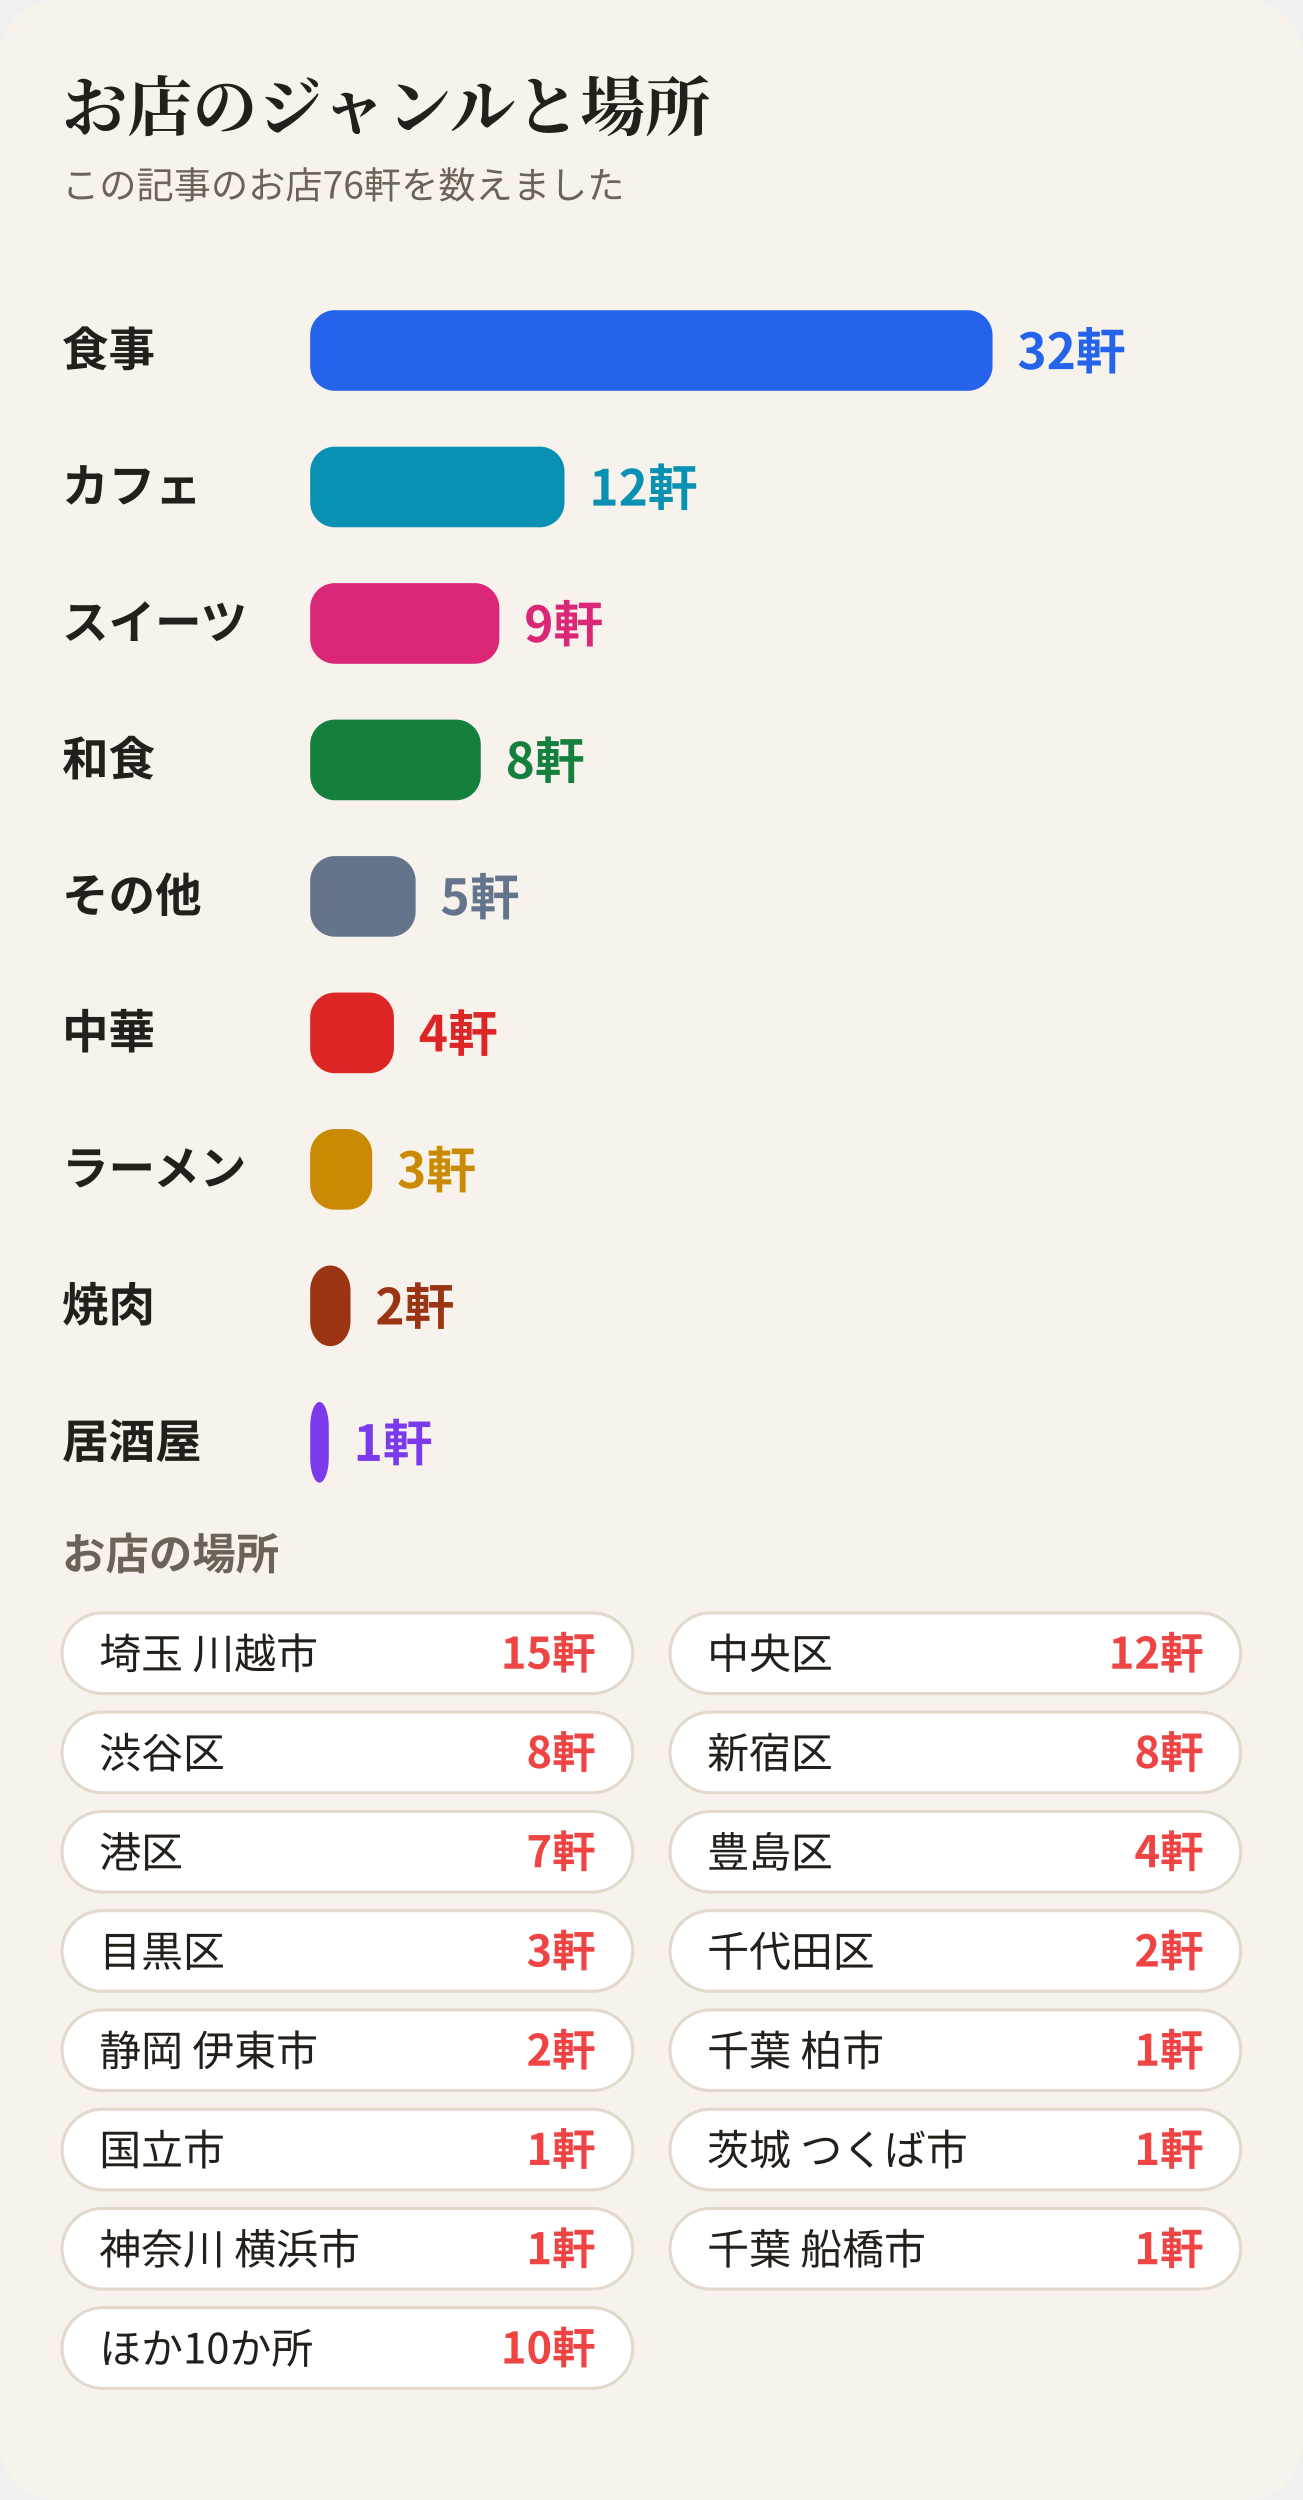
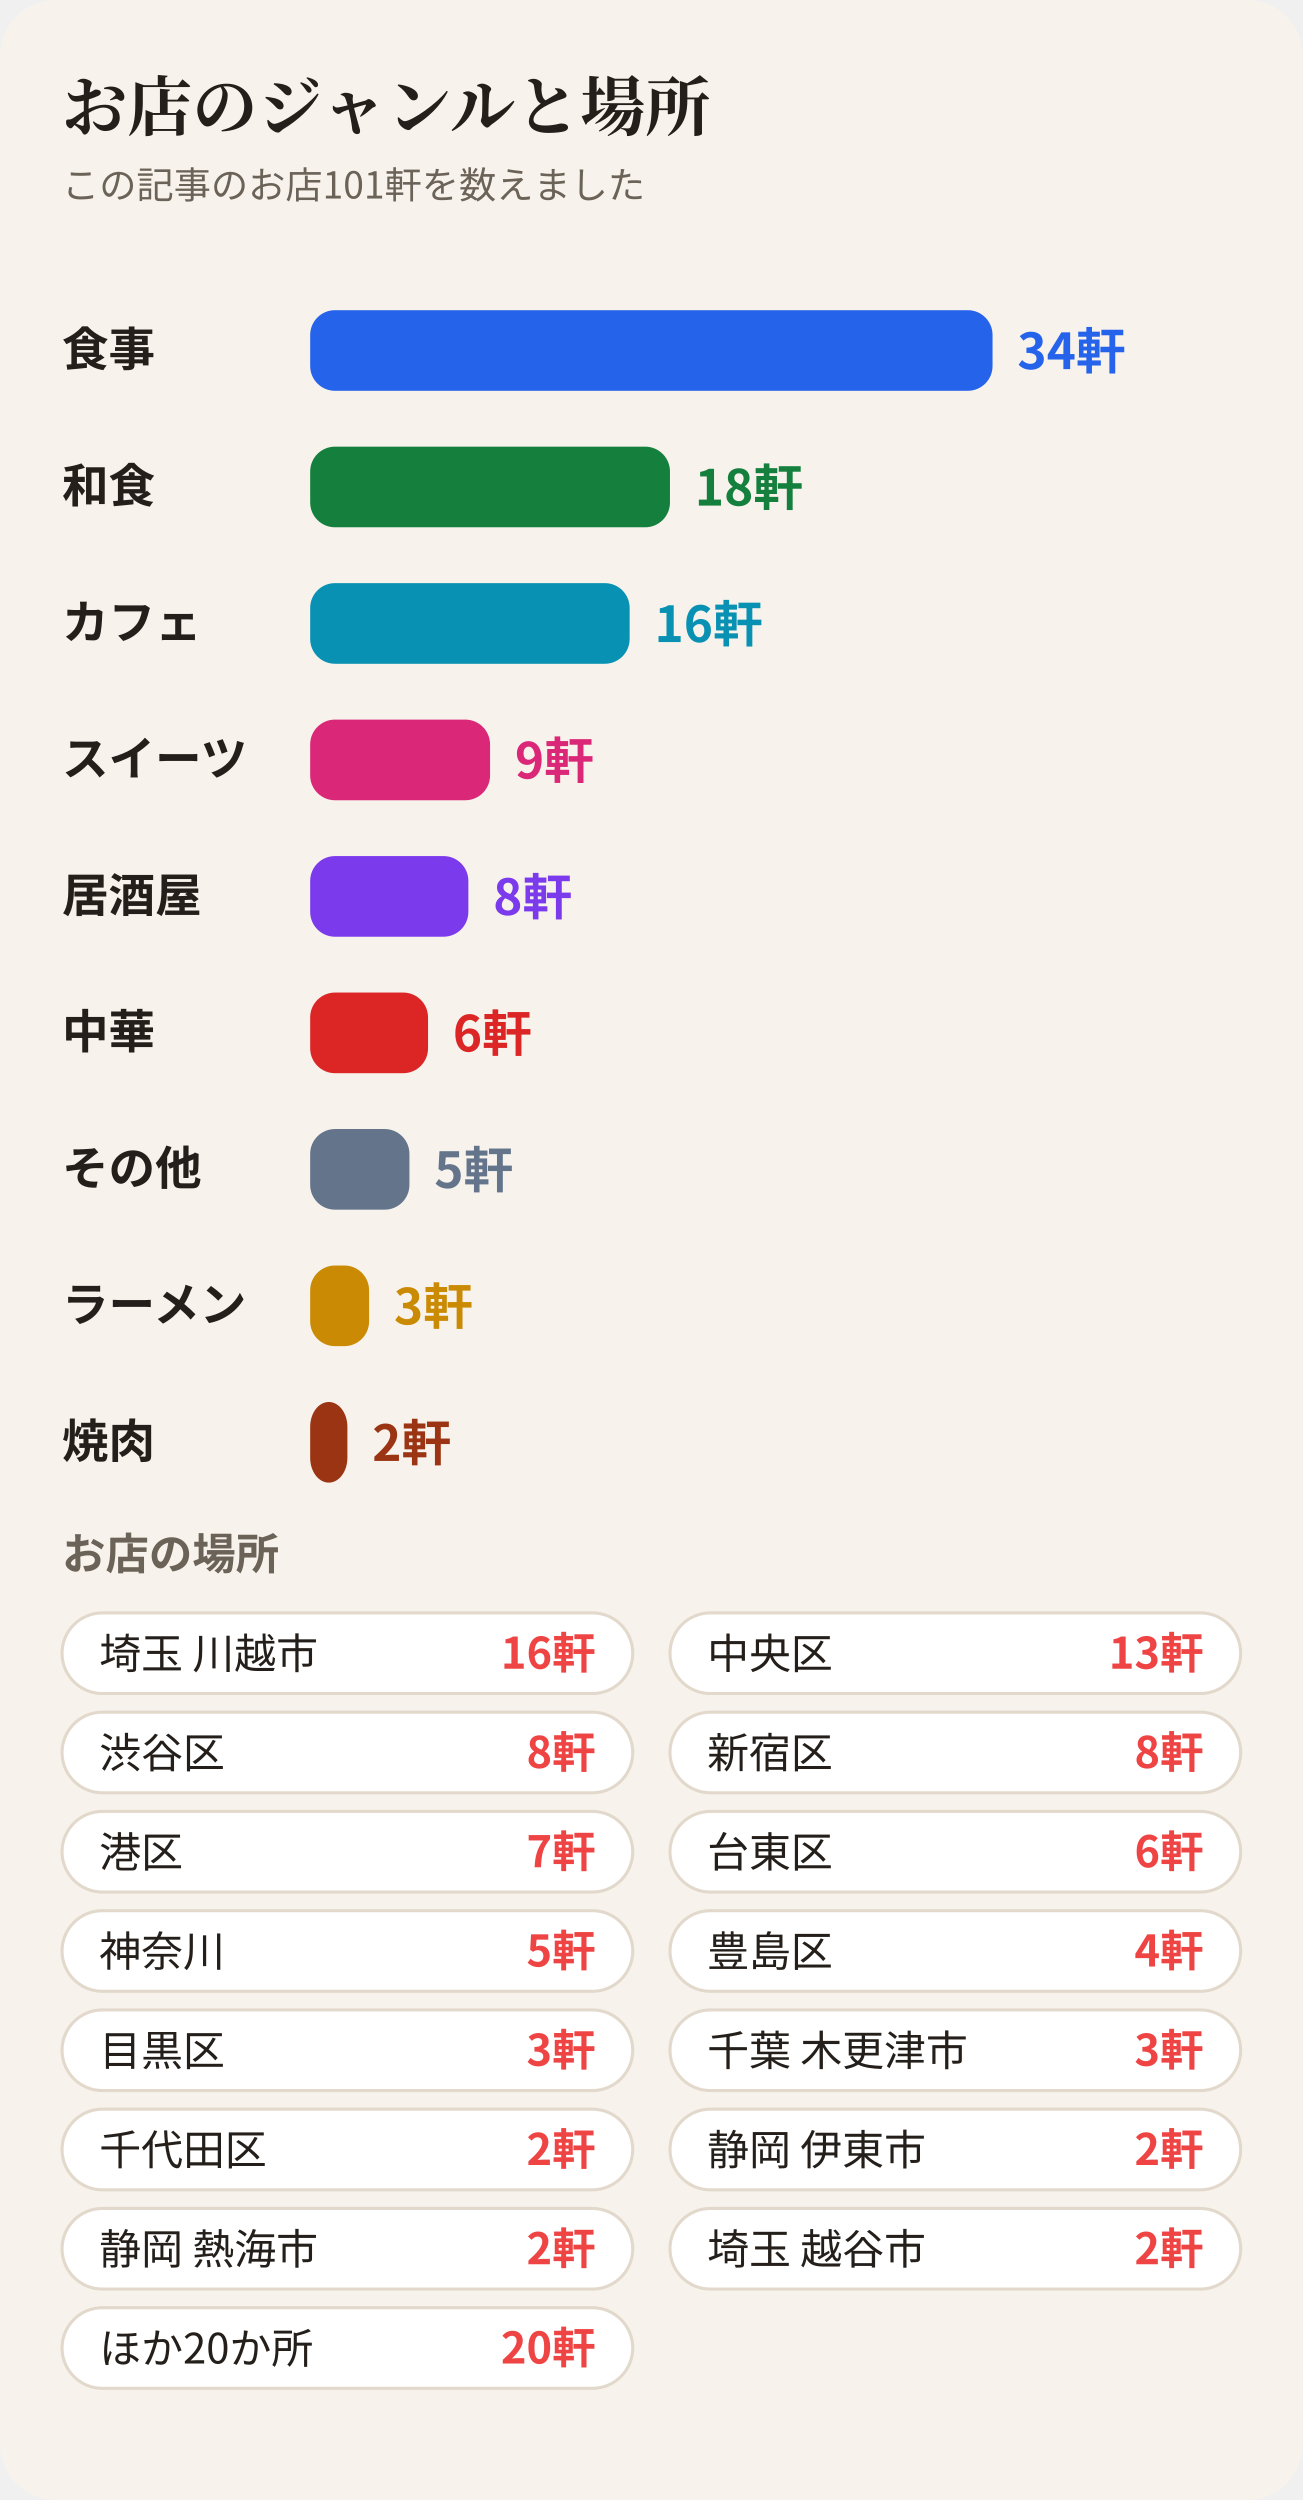
<svg xmlns="http://www.w3.org/2000/svg" viewBox="0 0 420 806" width="420" height="806" font-family="'Hiragino Sans','Noto Sans CJK JP','Noto Sans JP',sans-serif">
  <rect width="420" height="806" rx="18" fill="#F7F3EC" />
  <text x="20" y="42" font-size="21" font-weight="800" fill="#241F1A" font-family="'Hiragino Mincho ProN','Noto Serif CJK JP','Noto Serif JP',serif">お店のジャンルと場所</text>
-   <text x="20" y="64" font-size="12" fill="#6B6258">この記事のお店76軒を数えました</text>
+   <text x="20" y="64" font-size="12" fill="#6B6258">この記事のお店101軒を数えました</text>
  <text x="20" y="118" font-size="15" font-weight="700" fill="#241F1A">食事</text>
  <rect x="100" y="100" width="220" height="26" rx="8" fill="#2563eb" />
-   <text x="328" y="119" font-size="16" font-weight="800" fill="#2563eb">32軒</text>
-   <text x="20" y="162" font-size="15" font-weight="700" fill="#241F1A">カフェ</text>
-   <rect x="100" y="144" width="82" height="26" rx="8" fill="#0891b2" />
-   <text x="190" y="163" font-size="16" font-weight="800" fill="#0891b2">12軒</text>
-   <text x="20" y="206" font-size="15" font-weight="700" fill="#241F1A">スイーツ</text>
-   <rect x="100" y="188" width="61" height="26" rx="8" fill="#db2777" />
-   <text x="169" y="207" font-size="16" font-weight="800" fill="#db2777">9軒</text>
-   <text x="20" y="250" font-size="15" font-weight="700" fill="#241F1A">和食</text>
-   <rect x="100" y="232" width="55" height="26" rx="8" fill="#15803d" />
-   <text x="163" y="251" font-size="16" font-weight="800" fill="#15803d">8軒</text>
-   <text x="20" y="294" font-size="15" font-weight="700" fill="#241F1A">その他</text>
-   <rect x="100" y="276" width="34" height="26" rx="8" fill="#64748b" />
-   <text x="142" y="295" font-size="16" font-weight="800" fill="#64748b">5軒</text>
+   <text x="328" y="119" font-size="16" font-weight="800" fill="#2563eb">34軒</text>
+   <text x="20" y="162" font-size="15" font-weight="700" fill="#241F1A">和食</text>
+   <rect x="100" y="144" width="116" height="26" rx="8" fill="#15803d" />
+   <text x="224" y="163" font-size="16" font-weight="800" fill="#15803d">18軒</text>
+   <text x="20" y="206" font-size="15" font-weight="700" fill="#241F1A">カフェ</text>
+   <rect x="100" y="188" width="103" height="26" rx="8" fill="#0891b2" />
+   <text x="211" y="207" font-size="16" font-weight="800" fill="#0891b2">16軒</text>
+   <text x="20" y="250" font-size="15" font-weight="700" fill="#241F1A">スイーツ</text>
+   <rect x="100" y="232" width="58" height="26" rx="8" fill="#db2777" />
+   <text x="166" y="251" font-size="16" font-weight="800" fill="#db2777">9軒</text>
+   <text x="20" y="294" font-size="15" font-weight="700" fill="#241F1A">居酒屋</text>
+   <rect x="100" y="276" width="51" height="26" rx="8" fill="#7c3aed" />
+   <text x="159" y="295" font-size="16" font-weight="800" fill="#7c3aed">8軒</text>
  <text x="20" y="338" font-size="15" font-weight="700" fill="#241F1A">中華</text>
-   <rect x="100" y="320" width="27" height="26" rx="8" fill="#dc2626" />
-   <text x="135" y="339" font-size="16" font-weight="800" fill="#dc2626">4軒</text>
-   <text x="20" y="382" font-size="15" font-weight="700" fill="#241F1A">ラーメン</text>
-   <rect x="100" y="364" width="20" height="26" rx="8" fill="#ca8a04" />
-   <text x="128" y="383" font-size="16" font-weight="800" fill="#ca8a04">3軒</text>
-   <text x="20" y="426" font-size="15" font-weight="700" fill="#241F1A">焼肉</text>
-   <rect x="100" y="408" width="13" height="26" rx="8" fill="#9a3412" />
-   <text x="121" y="427" font-size="16" font-weight="800" fill="#9a3412">2軒</text>
-   <text x="20" y="470" font-size="15" font-weight="700" fill="#241F1A">居酒屋</text>
-   <rect x="100" y="452" width="6" height="26" rx="8" fill="#7c3aed" />
-   <text x="114" y="471" font-size="16" font-weight="800" fill="#7c3aed">1軒</text>
+   <rect x="100" y="320" width="38" height="26" rx="8" fill="#dc2626" />
+   <text x="146" y="339" font-size="16" font-weight="800" fill="#dc2626">6軒</text>
+   <text x="20" y="382" font-size="15" font-weight="700" fill="#241F1A">その他</text>
+   <rect x="100" y="364" width="32" height="26" rx="8" fill="#64748b" />
+   <text x="140" y="383" font-size="16" font-weight="800" fill="#64748b">5軒</text>
+   <text x="20" y="426" font-size="15" font-weight="700" fill="#241F1A">ラーメン</text>
+   <rect x="100" y="408" width="19" height="26" rx="8" fill="#ca8a04" />
+   <text x="127" y="427" font-size="16" font-weight="800" fill="#ca8a04">3軒</text>
+   <text x="20" y="470" font-size="15" font-weight="700" fill="#241F1A">焼肉</text>
+   <rect x="100" y="452" width="12" height="26" rx="8" fill="#9a3412" />
+   <text x="120" y="471" font-size="16" font-weight="800" fill="#9a3412">2軒</text>
  <text x="20" y="506" font-size="14" font-weight="700" fill="#6B6258">お店の場所</text>
  <rect x="20" y="520" width="184" height="26" rx="13" fill="#fff" stroke="#E2D9CC" />
  <text x="32" y="538" font-size="13.5" fill="#241F1A">埼玉 川越市</text>
-   <text x="192" y="538" font-size="14" font-weight="800" text-anchor="end" fill="#ef4444">15軒</text>
+   <text x="192" y="538" font-size="14" font-weight="800" text-anchor="end" fill="#ef4444">16軒</text>
  <rect x="216" y="520" width="184" height="26" rx="13" fill="#fff" stroke="#E2D9CC" />
  <text x="228" y="538" font-size="13.5" fill="#241F1A">中央区</text>
-   <text x="388" y="538" font-size="14" font-weight="800" text-anchor="end" fill="#ef4444">12軒</text>
+   <text x="388" y="538" font-size="14" font-weight="800" text-anchor="end" fill="#ef4444">13軒</text>
  <rect x="20" y="552" width="184" height="26" rx="13" fill="#fff" stroke="#E2D9CC" />
  <text x="32" y="570" font-size="13.5" fill="#241F1A">渋谷区</text>
  <text x="192" y="570" font-size="14" font-weight="800" text-anchor="end" fill="#ef4444">8軒</text>
  <rect x="216" y="552" width="184" height="26" rx="13" fill="#fff" stroke="#E2D9CC" />
  <text x="228" y="570" font-size="13.5" fill="#241F1A">新宿区</text>
  <text x="388" y="570" font-size="14" font-weight="800" text-anchor="end" fill="#ef4444">8軒</text>
  <rect x="20" y="584" width="184" height="26" rx="13" fill="#fff" stroke="#E2D9CC" />
  <text x="32" y="602" font-size="13.5" fill="#241F1A">港区</text>
  <text x="192" y="602" font-size="14" font-weight="800" text-anchor="end" fill="#ef4444">7軒</text>
  <rect x="216" y="584" width="184" height="26" rx="13" fill="#fff" stroke="#E2D9CC" />
-   <text x="228" y="602" font-size="13.5" fill="#241F1A">豊島区</text>
-   <text x="388" y="602" font-size="14" font-weight="800" text-anchor="end" fill="#ef4444">4軒</text>
+   <text x="228" y="602" font-size="13.5" fill="#241F1A">台東区</text>
+   <text x="388" y="602" font-size="14" font-weight="800" text-anchor="end" fill="#ef4444">6軒</text>
  <rect x="20" y="616" width="184" height="26" rx="13" fill="#fff" stroke="#E2D9CC" />
-   <text x="32" y="634" font-size="13.5" fill="#241F1A">目黒区</text>
-   <text x="192" y="634" font-size="14" font-weight="800" text-anchor="end" fill="#ef4444">3軒</text>
+   <text x="32" y="634" font-size="13.5" fill="#241F1A">神奈川</text>
+   <text x="192" y="634" font-size="14" font-weight="800" text-anchor="end" fill="#ef4444">5軒</text>
  <rect x="216" y="616" width="184" height="26" rx="13" fill="#fff" stroke="#E2D9CC" />
-   <text x="228" y="634" font-size="13.5" fill="#241F1A">千代田区</text>
-   <text x="388" y="634" font-size="14" font-weight="800" text-anchor="end" fill="#ef4444">2軒</text>
+   <text x="228" y="634" font-size="13.5" fill="#241F1A">豊島区</text>
+   <text x="388" y="634" font-size="14" font-weight="800" text-anchor="end" fill="#ef4444">4軒</text>
  <rect x="20" y="648" width="184" height="26" rx="13" fill="#fff" stroke="#E2D9CC" />
-   <text x="32" y="666" font-size="13.5" fill="#241F1A">静岡 伊東市</text>
-   <text x="192" y="666" font-size="14" font-weight="800" text-anchor="end" fill="#ef4444">2軒</text>
+   <text x="32" y="666" font-size="13.5" fill="#241F1A">目黒区</text>
+   <text x="192" y="666" font-size="14" font-weight="800" text-anchor="end" fill="#ef4444">3軒</text>
  <rect x="216" y="648" width="184" height="26" rx="13" fill="#fff" stroke="#E2D9CC" />
-   <text x="228" y="666" font-size="13.5" fill="#241F1A">千葉 柏市</text>
-   <text x="388" y="666" font-size="14" font-weight="800" text-anchor="end" fill="#ef4444">1軒</text>
+   <text x="228" y="666" font-size="13.5" fill="#241F1A">千葉 木更津市</text>
+   <text x="388" y="666" font-size="14" font-weight="800" text-anchor="end" fill="#ef4444">3軒</text>
  <rect x="20" y="680" width="184" height="26" rx="13" fill="#fff" stroke="#E2D9CC" />
-   <text x="32" y="698" font-size="13.5" fill="#241F1A">国立市</text>
-   <text x="192" y="698" font-size="14" font-weight="800" text-anchor="end" fill="#ef4444">1軒</text>
+   <text x="32" y="698" font-size="13.5" fill="#241F1A">千代田区</text>
+   <text x="192" y="698" font-size="14" font-weight="800" text-anchor="end" fill="#ef4444">2軒</text>
  <rect x="216" y="680" width="184" height="26" rx="13" fill="#fff" stroke="#E2D9CC" />
-   <text x="228" y="698" font-size="13.5" fill="#241F1A">茨城 つくば市</text>
-   <text x="388" y="698" font-size="14" font-weight="800" text-anchor="end" fill="#ef4444">1軒</text>
+   <text x="228" y="698" font-size="13.5" fill="#241F1A">静岡 伊東市</text>
+   <text x="388" y="698" font-size="14" font-weight="800" text-anchor="end" fill="#ef4444">2軒</text>
  <rect x="20" y="712" width="184" height="26" rx="13" fill="#fff" stroke="#E2D9CC" />
-   <text x="32" y="730" font-size="13.5" fill="#241F1A">神奈川 横浜市</text>
-   <text x="192" y="730" font-size="14" font-weight="800" text-anchor="end" fill="#ef4444">1軒</text>
+   <text x="32" y="730" font-size="13.5" fill="#241F1A">静岡 熱海市</text>
+   <text x="192" y="730" font-size="14" font-weight="800" text-anchor="end" fill="#ef4444">2軒</text>
  <rect x="216" y="712" width="184" height="26" rx="13" fill="#fff" stroke="#E2D9CC" />
-   <text x="228" y="730" font-size="13.5" fill="#241F1A">千葉 船橋市</text>
-   <text x="388" y="730" font-size="14" font-weight="800" text-anchor="end" fill="#ef4444">1軒</text>
+   <text x="228" y="730" font-size="13.5" fill="#241F1A">埼玉 越谷市</text>
+   <text x="388" y="730" font-size="14" font-weight="800" text-anchor="end" fill="#ef4444">2軒</text>
  <rect x="20" y="744" width="184" height="26" rx="13" fill="#fff" stroke="#E2D9CC" />
-   <text x="32" y="762" font-size="13.5" fill="#241F1A">ほか10か所</text>
-   <text x="192" y="762" font-size="14" font-weight="800" text-anchor="end" fill="#ef4444">10軒</text>
+   <text x="32" y="762" font-size="13.5" fill="#241F1A">ほか20か所</text>
+   <text x="192" y="762" font-size="14" font-weight="800" text-anchor="end" fill="#ef4444">20軒</text>
</svg>
